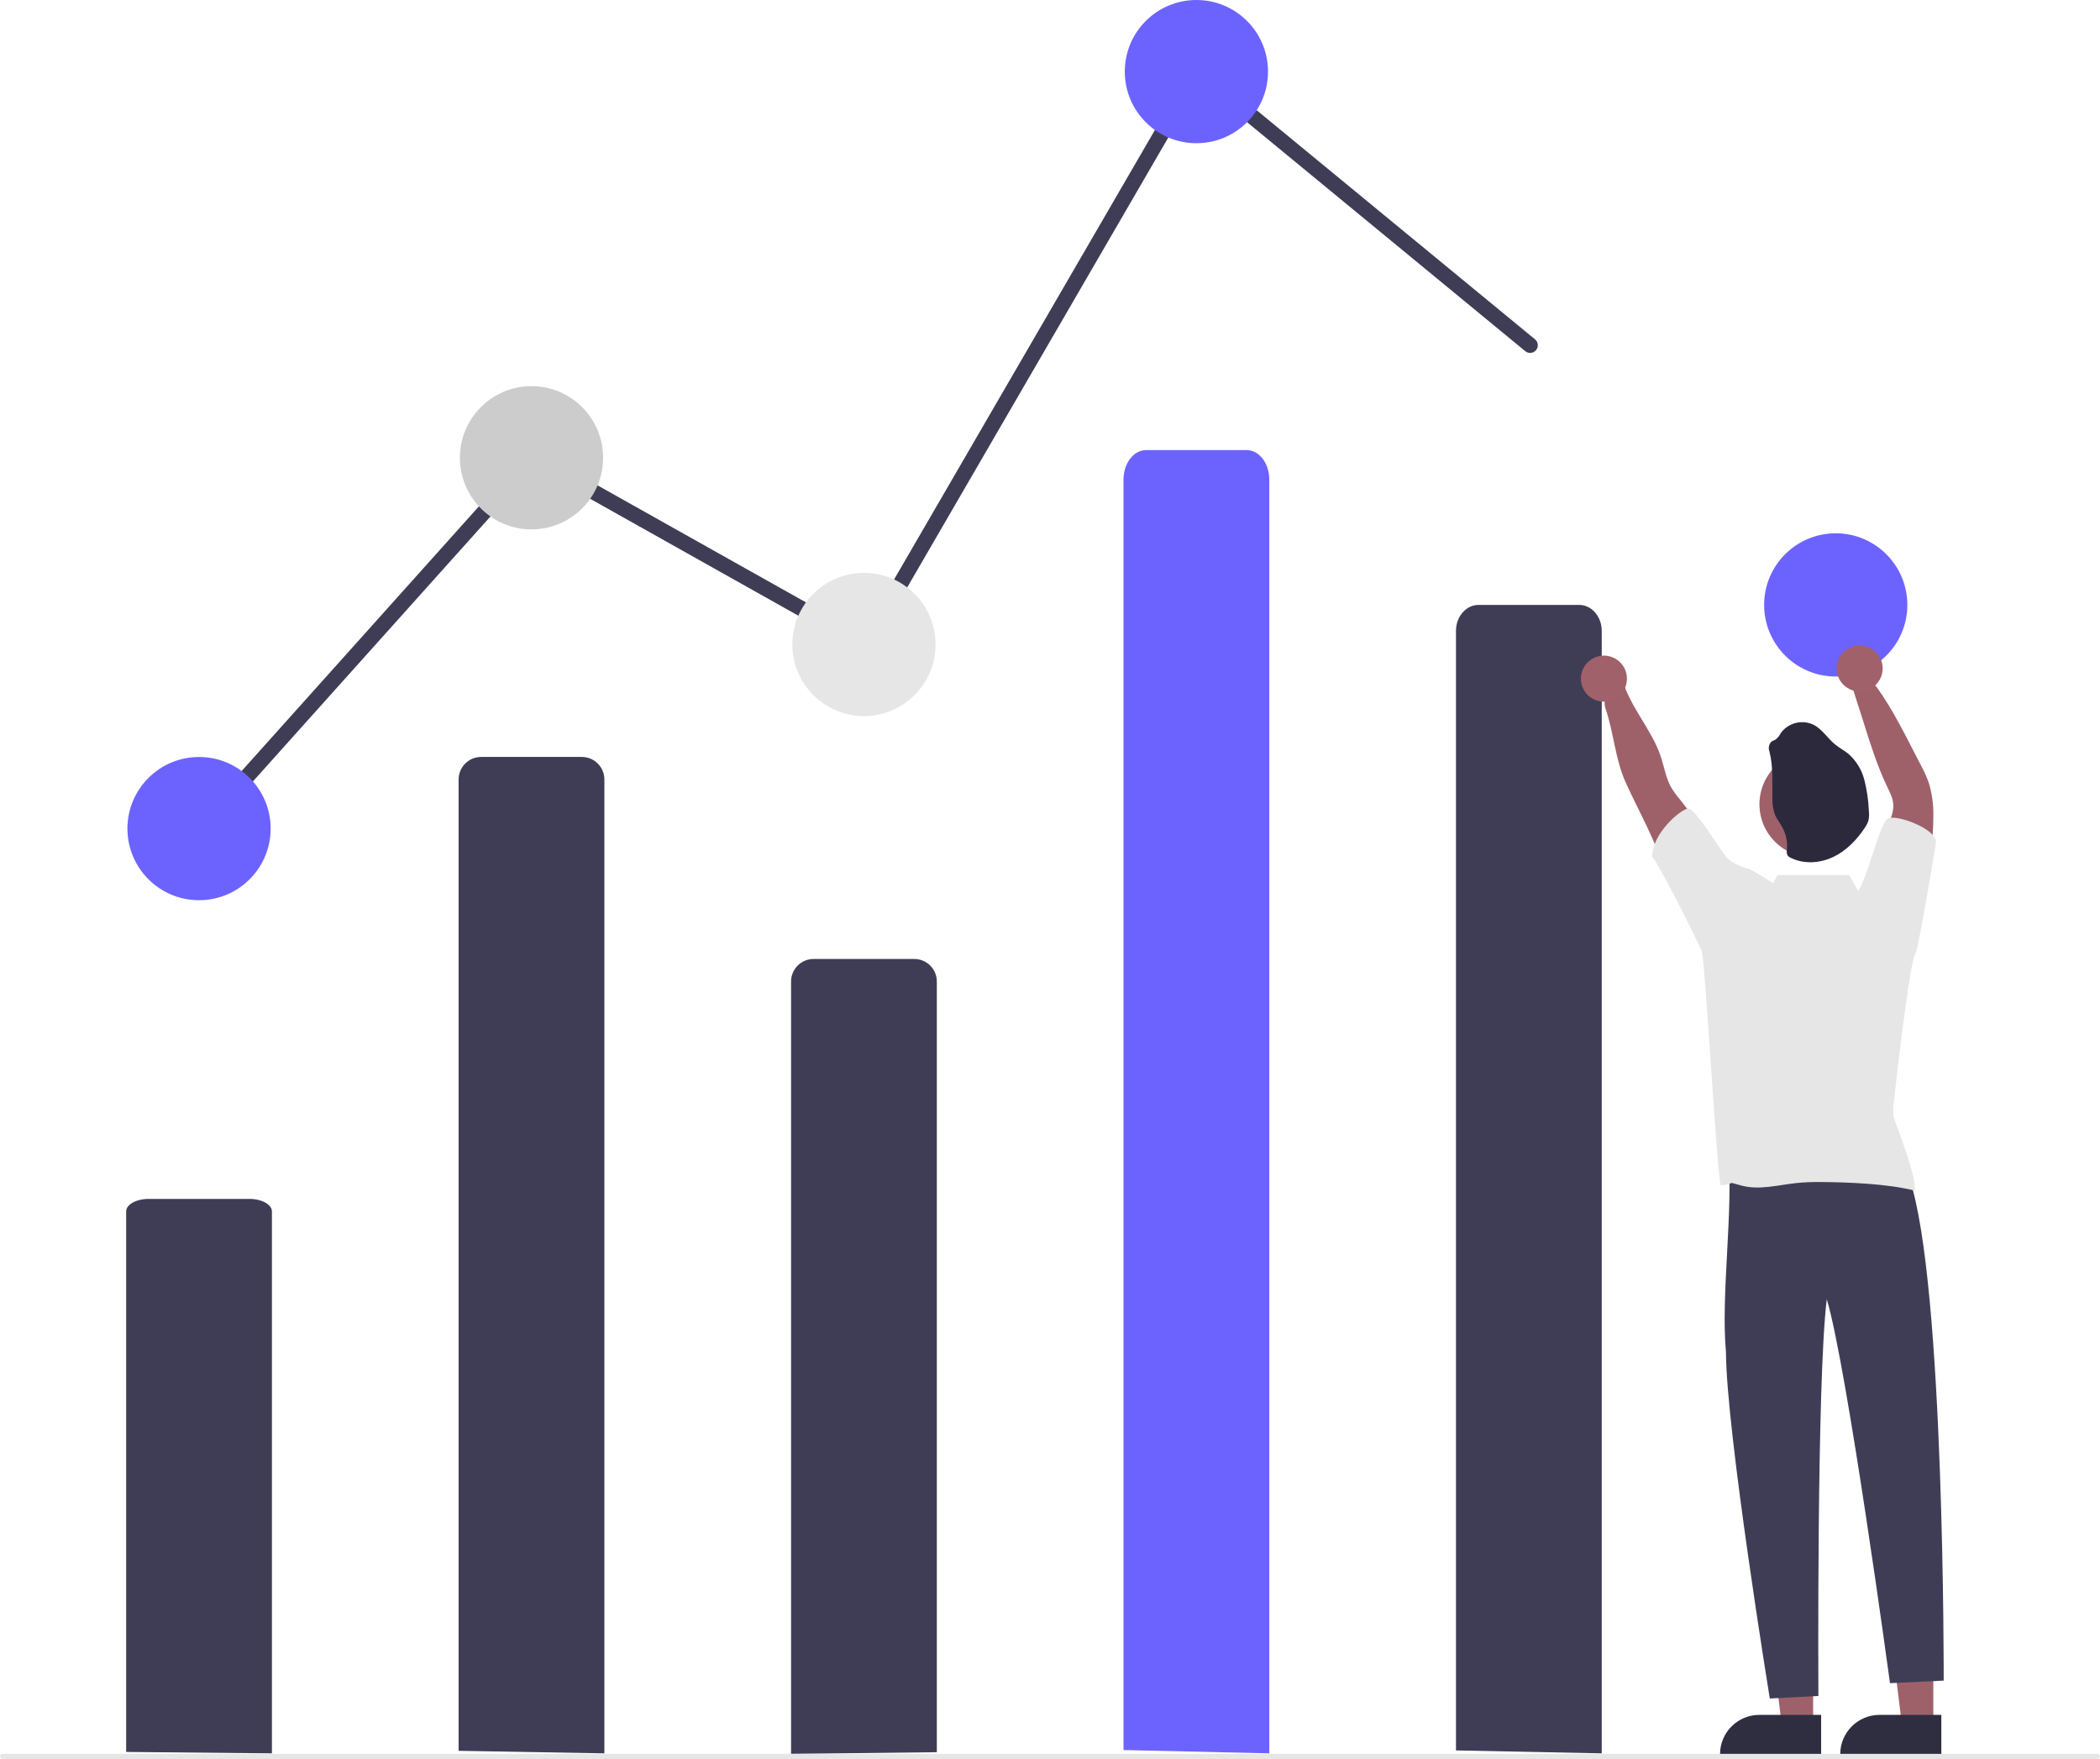
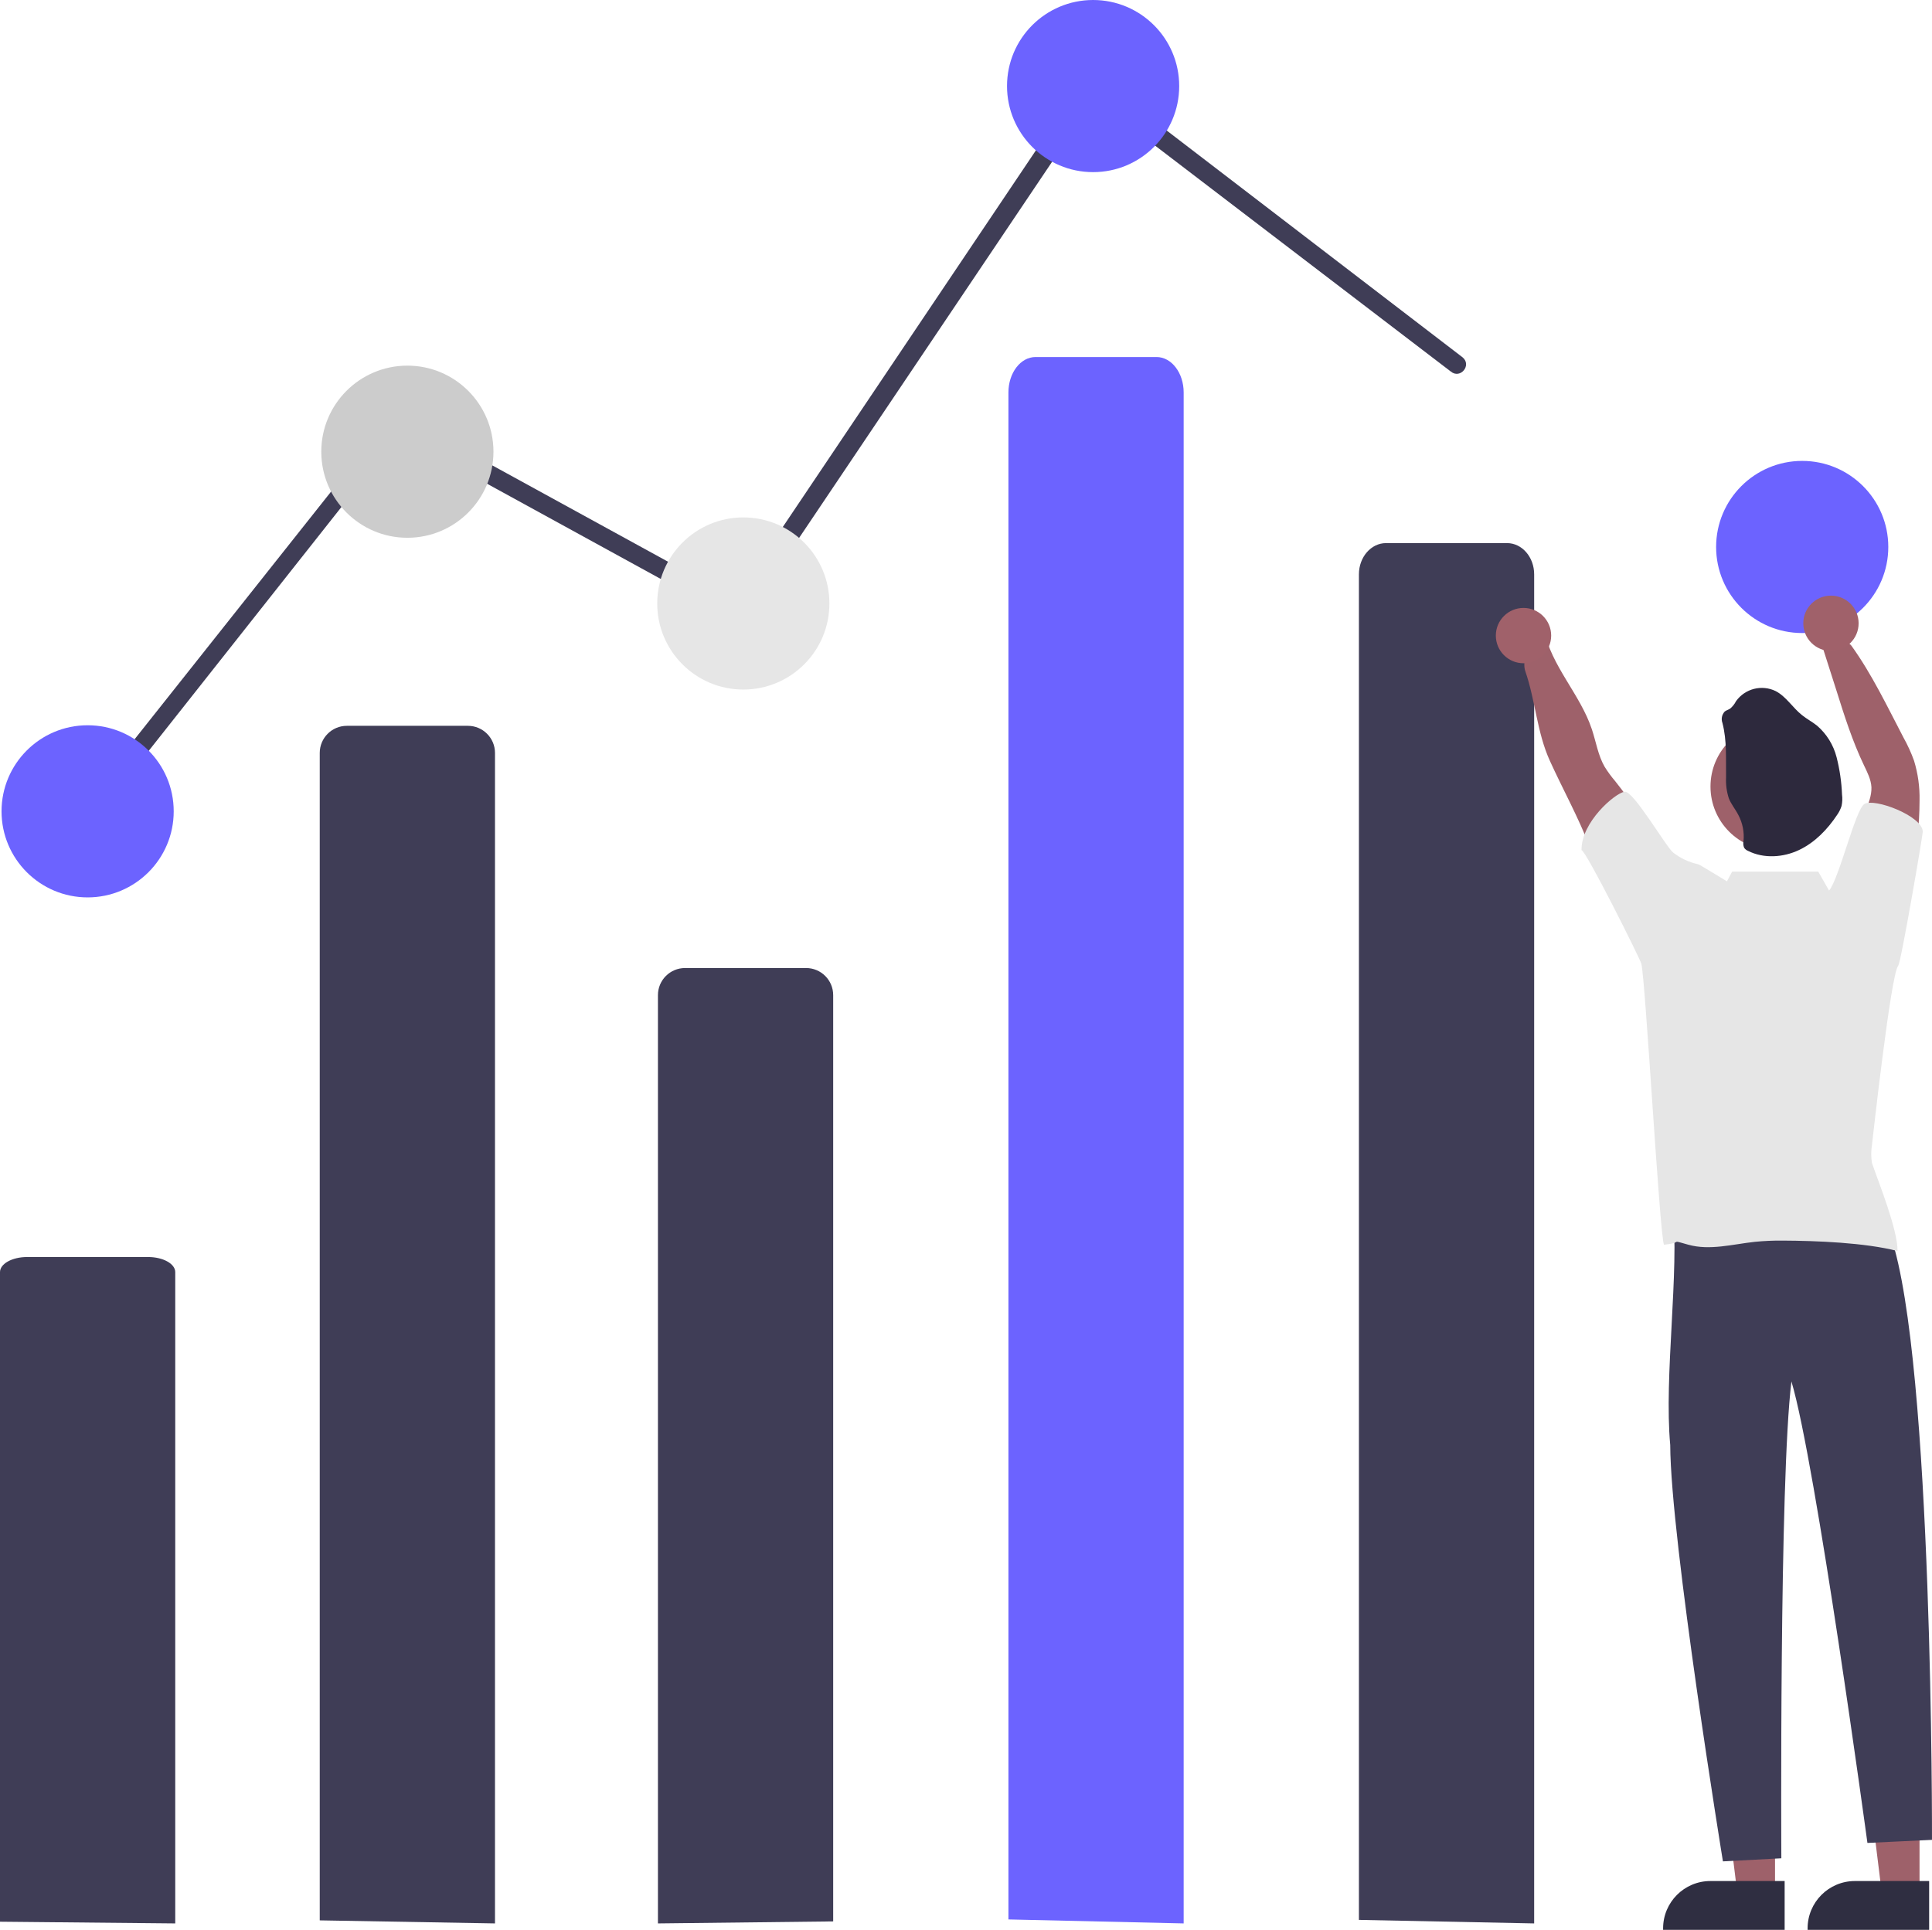
- <svg xmlns="http://www.w3.org/2000/svg" id="bb328e6d-602c-4acd-b0f5-b204c203e1c3" data-name="Layer 1" width="821.168" height="687.802" viewBox="0 0 821.168 687.802">
-   <polygon points="755.994 674.556 743.734 674.555 737.902 627.268 755.996 627.268 755.994 674.556" fill="#9e616a" />
-   <path d="M948.537,792.539l-39.531-.001v-.5a15.387,15.387,0,0,1,15.386-15.386h.001l24.144.001Z" transform="translate(-189.416 -106.099)" fill="#2f2e41" />
-   <polygon points="708.994 674.556 696.734 674.555 690.902 627.268 708.996 627.268 708.994 674.556" fill="#9e616a" />
-   <path d="M901.537,792.539l-39.531-.001v-.5a15.387,15.387,0,0,1,15.386-15.386h.001l24.144.001Z" transform="translate(-189.416 -106.099)" fill="#2f2e41" />
-   <path id="ae5c11dc-7e77-468a-a39f-cc8da6ee1565" data-name="Path 1495" d="M368.748,790.71V410.9a8.82,8.82,0,0,1,8.82-8.82h39.36a8.82,8.82,0,0,1,8.82,8.82h0V791.7Z" transform="translate(-189.416 -106.099)" fill="#3f3d56" />
-   <path id="bc696f83-47b6-45c9-967f-bb64f1f3bee5" data-name="Path 1496" d="M498.748,791.9v-302a8.82,8.82,0,0,1,8.82-8.82h39.36a8.82,8.82,0,0,1,8.82,8.82h0V791.25Z" transform="translate(-189.416 -106.099)" fill="#3f3d56" />
-   <path d="M267.747,433.099a3,3,0,0,1-2.233-5.002l131.605-146.791L526.638,354.035,656.927,129.537,789.655,238.782a3,3,0,1,1-3.813,4.633L658.569,138.66,528.858,362.163,398.376,288.892,269.982,432.101A2.991,2.991,0,0,1,267.747,433.099Z" transform="translate(-189.416 -106.099)" fill="#3f3d56" />
-   <circle id="a1f8771a-4bf9-4603-9747-6ae739e4ad47" data-name="Ellipse 300" cx="77.832" cy="324" r="28" fill="#6c63ff" />
-   <circle id="ffdbdf53-78c2-412f-9ede-372406e5d245" data-name="Ellipse 301" cx="207.832" cy="179" r="28" fill="#ccc" />
-   <circle id="b7cff929-f00d-4f86-944c-e500b6ceb6ad" data-name="Ellipse 302" cx="337.832" cy="252" r="28" fill="#e6e6e6" />
-   <circle id="eabc0b76-6faa-4fa0-934c-daff28b491dd" data-name="Ellipse 303" cx="467.832" cy="28" r="28" fill="#6c63ff" />
-   <circle id="a7ca0488-8ee6-49e2-b245-2872b84c042e" data-name="Ellipse 304" cx="717.832" cy="236.535" r="28" fill="#6c63ff" />
-   <path id="b579ef19-595a-43de-9b6d-0ead8268ca48" data-name="Path 1507" d="M897.348,560.755c10.48,1.262,37.279-8.298,38.731,6.246,13.794,40.605,13.384,196.256,13.384,196.256l-21,1S911.683,640.583,903.748,614.125c-3.982,32.159-3.284,155.133-3.284,155.133l-19,1s-17.043-104.717-17.14-135.453c-2.071-22.514,3.009-55.876.835-77.64a83.218,83.218,0,0,0,32.19,3.59Z" transform="translate(-189.416 -106.099)" fill="#3f3d56" />
-   <path id="b3465432-03e0-48eb-8016-b04aa244e72c" data-name="Path 1513" d="M758.748,790.554V352.8c0-5.614,3.949-10.166,8.82-10.166h39.36c4.871,0,8.82,4.551,8.82,10.166V791.7Z" transform="translate(-189.416 -106.099)" fill="#3f3d56" />
-   <path id="ac7870c5-efcc-4c4b-b17f-07e0bff4d096" data-name="Path 1508" d="M861.698,442.955a130.657,130.657,0,0,0-15.31-24.17,38.322,38.322,0,0,1-3.4-4.64c-2.15-3.73-2.79-8.11-4.15-12.19-3.8-11.44-13.28-20.63-15.59-32.46-.84-4.3-7.936,8.198-6.07,13.53,3.33,9.65,3.76,19.87,8,29.19s9.22,18.26,12.88,27.79c2.08,5.41,3.74,11,6.79,16s7.81,9.19,13.56,9.94a33.45,33.45,0,0,1,1.63-10.68C861.288,451.325,863.508,446.685,861.698,442.955Z" transform="translate(-189.416 -106.099)" fill="#9e616a" />
-   <path id="be4b35b3-6955-40b7-9549-45fdba6a2930" data-name="Path 1509" d="M924.608,449.435a55.259,55.259,0,0,1,3.25-20.78c.92-2.55,2-5.14,1.91-7.85-.13-2.52-1.33-4.83-2.42-7.11-3.76-7.85-6.4-16.17-9-24.47l-5-15.65c-1.63-1.195,7.89-1.61,9.92,1.2,6.64,9.22,11.67,19.81,16.93,29.88a50.577,50.577,0,0,1,3.42,7.49,41.186,41.186,0,0,1,1.8,12.94c0,8.19-1.08,16.35-2.2,24.47-.71,5.09-1.64,10.63-5.49,14C933.728,458.435,929.708,453.435,924.608,449.435Z" transform="translate(-189.416 -106.099)" fill="#9e616a" />
-   <circle id="a7d383a2-21d6-4551-be8a-8c82a5e576cb" data-name="Ellipse 307" cx="708.752" cy="314.484" r="20.75" fill="#9e616a" />
-   <path id="fb091cb1-8ad4-4d57-b74d-c940c723d6bf" data-name="Path 1512" d="M881.3,399.881a3.602,3.602,0,0,1,.76-3.723c.518-.408,1.206-.561,1.762-.95a7.602,7.602,0,0,0,1.9-2.403,10.315,10.315,0,0,1,12.909-3.277c3.429,1.795,5.5,5.389,8.549,7.808,1.548,1.254,3.344,2.184,4.902,3.438a20.146,20.146,0,0,1,6.355,10.278,58.31,58.31,0,0,1,1.762,12.125,10.905,10.905,0,0,1-.142,3.686,10.317,10.317,0,0,1-1.396,2.85c-3.135,4.749-7.266,9.062-12.444,11.513s-11.475,2.85-16.581.285a2.85,2.85,0,0,1-1.273-1.017,3.658,3.658,0,0,1-.199-2.194,15.018,15.018,0,0,0-1.653-8.406c-.95-1.9-2.375-3.534-3.135-5.5a19.16,19.16,0,0,1-.893-6.82C882.392,411.593,882.798,405.638,881.3,399.881Z" transform="translate(-189.416 -106.099)" fill="#2d293d" />
-   <path id="ef6ae9ea-be37-4bc6-b1be-067860dc7e9d" data-name="Path 1514" d="M238.747,791.149V579.808c0-2.71,3.949-4.908,8.82-4.908h39.36c4.871,0,8.82,2.2,8.82,4.908V791.7Z" transform="translate(-189.416 -106.099)" fill="#3f3d56" />
-   <path id="b4c810f7-8361-4f56-9780-d97c96bbbba4" data-name="Path 944" d="M1009.585,793.901H190.416a1,1,0,1,1,0-2h819.168a1,1,0,0,1,0,2Z" transform="translate(-189.416 -106.099)" fill="#e6e6e6" />
-   <path id="b32730d1-ac43-40b1-a176-73e18bf362e5" data-name="Path 1515" d="M628.747,790.405V293.635c0-6.371,3.949-11.536,8.82-11.536h39.36c4.871,0,8.82,5.165,8.82,11.536V791.7Z" transform="translate(-189.416 -106.099)" fill="#6c63ff" />
-   <circle cx="627.182" cy="265.366" r="9" fill="#a0616a" />
-   <circle cx="727.182" cy="261.366" r="9" fill="#a0616a" />
-   <path d="M938.468,478.875c.878-.804,8.038-42.674,7.996-43.617-.111-5.158-15.85-11.05-19-9-2.972,1.934-8.147,24.124-11.477,28.165l-3.523-6.165h-28l-1.697,3.152c-3.674-2.213-6.979-4.254-8.158-4.929a5.3,5.3,0,0,0-1.311-.645,20.311,20.311,0,0,1-8-3.76c-2.3-1.77-12.974-20.307-15.834-19.817-3.23.54-14.125,9.96-14,19,1.372-.029,19.214,35.648,19.464,36.977,1.37,5.62,5.894,87.58,7.354,91.4,6.726-.65,1.416-1.81,7.926,0,7.01,1.95,14.41-.16,21.64-.94a83.114,83.114,0,0,1,9.06-.4c11,.05,26.7.66,37.35,3.39.06-6.98-6.07-22.08-8.34-28.67a19.248,19.248,0,0,1,.03-5.94C930.238,534.665,936.094,481.54,938.468,478.875Z" transform="translate(-189.416 -106.099)" fill="#e6e6e6" />
+ <svg xmlns="http://www.w3.org/2000/svg" id="bb328e6d-602c-4acd-b0f5-b204c203e1c3" data-name="Layer 1" width="628.402" height="627.855" viewBox="0 0 628.402 627.855" version="1.1">
+   <defs id="defs110" />
+   <g id="layer1" transform="translate(-17.33101,-60.04552)">
+     <path id="ae5c11dc-7e77-468a-a39f-cc8da6ee1565" data-name="Path 1495" d="m 121.332,684.811 v -379.81 a 8.82,8.82 0 0 1 8.82,-8.82 h 39.36 a 8.82,8.82 0 0 1 8.82,8.82 v 0 380.8 z" fill="#3f3d56" />
+     <path id="bc696f83-47b6-45c9-967f-bb64f1f3bee5" data-name="Path 1496" d="m 231.332,685.801 v -302 a 8.82,8.82 0 0 1 8.82,-8.82 h 39.36 a 8.82,8.82 0 0 1 8.82,8.82 v 0 301.35 z" fill="#3f3d56" />
+     <path id="b3465432-03e0-48eb-8016-b04aa244e72c" data-name="Path 1513" d="M 459.332,684.655 V 246.901 c 0,-5.614 3.949,-10.166 8.82,-10.166 h 39.36 c 4.871,0 8.82,4.551 8.82,10.166 v 438.9 z" fill="#3f3d56" />
+     <path id="ef6ae9ea-be37-4bc6-b1be-067860dc7e9d" data-name="Path 1514" d="M 17.331,685.25 V 473.909 c 0,-2.71 3.949,-4.908 8.82,-4.908 h 39.36 c 4.871,0 8.82,2.2 8.82,4.908 v 211.892 z" fill="#3f3d56" />
+     <path id="b32730d1-ac43-40b1-a176-73e18bf362e5" data-name="Path 1515" d="m 345.331,684.506 v -496.77 c 0,-6.371 3.949,-11.536 8.82,-11.536 h 39.36 c 4.871,0 8.82,5.165 8.82,11.536 v 498.065 z" fill="#6c63ff" />
+   </g>
+   <g id="layer2" transform="translate(-17.33101,-60.04552)">
+     <path d="m 46.331,327 c -2.594,-5.7e-4 -3.965,-3.071 -2.233,-5.002 L 145.627,194.005 256.347,254.703 371.597,83.173 493.046,176.295 c 3.093,2.542 -0.72,7.174 -3.813,4.633 L 373.24,92.296 258.567,262.831 146.883,201.591 48.566,326.002 c -0.569,0.636 -1.382,0.999 -2.235,0.998 z" fill="#3f3d56" id="path85" />
+     <circle id="a1f8771a-4bf9-4603-9747-6ae739e4ad47" data-name="Ellipse 300" cx="45.832" cy="324" r="28" fill="#6c63ff" />
+     <circle id="ffdbdf53-78c2-412f-9ede-372406e5d245" data-name="Ellipse 301" cx="149.832" cy="207" r="28" fill="#cccccc" />
+     <circle id="b7cff929-f00d-4f86-944c-e500b6ceb6ad" data-name="Ellipse 302" cx="259.102" cy="256.381" r="28" fill="#e6e6e6" />
+     <circle id="eabc0b76-6faa-4fa0-934c-daff28b491dd" data-name="Ellipse 303" cx="372.876" cy="88.046" r="28" fill="#6c63ff" />
+   </g>
+   <g id="layer3" transform="translate(-17.33101,-60.04552)">
+     <polygon points="755.994,674.556 743.734,674.555 737.902,627.268 755.996,627.268 " fill="#9e616a" id="polygon75" transform="translate(-114.3166,1.460301)" />
+     <path d="m 644.804,687.9 -39.531,-10e-4 v -0.5 a 15.387,15.387 0 0 1 15.386,-15.386 h 10e-4 l 24.144,10e-4 z" fill="#2f2e41" id="path77" />
+     <polygon points="708.994,674.556 696.734,674.555 690.902,627.268 708.996,627.268 " fill="#9e616a" id="polygon79" transform="translate(-114.3166,1.460301)" />
+     <path d="m 597.804,687.9 -39.531,-10e-4 v -0.5 a 15.387,15.387 0 0 1 15.386,-15.386 h 10e-4 l 24.144,10e-4 z" fill="#2f2e41" id="path81" />
+     <circle id="a7ca0488-8ee6-49e2-b245-2872b84c042e" data-name="Ellipse 304" cx="603.515" cy="237.995" r="28" fill="#6c63ff" />
+     <path id="b579ef19-595a-43de-9b6d-0ead8268ca48" data-name="Path 1507" d="m 593.615,456.116 c 10.48,1.262 37.279,-8.298 38.731,6.246 13.794,40.605 13.384,196.256 13.384,196.256 l -21,1 c 0,0 -16.781,-123.674 -24.716,-150.133 -3.982,32.159 -3.284,155.133 -3.284,155.133 l -19,1 c 0,0 -17.043,-104.717 -17.14,-135.453 -2.071,-22.514 3.009,-55.876 0.835,-77.64 a 83.218,83.218 0 0 0 32.19,3.59 z" fill="#3f3d56" />
+     <path id="ac7870c5-efcc-4c4b-b17f-07e0bff4d096" data-name="Path 1508" d="m 557.965,338.316 a 130.657,130.657 0 0 0 -15.31,-24.17 38.322,38.322 0 0 1 -3.4,-4.64 c -2.15,-3.73 -2.79,-8.11 -4.15,-12.19 -3.8,-11.44 -13.28,-20.63 -15.59,-32.46 -0.84,-4.3 -7.936,8.198 -6.07,13.53 3.33,9.65 3.76,19.87 8,29.19 4.24,9.32 9.22,18.26 12.88,27.79 2.08,5.41 3.74,11 6.79,16 3.05,5 7.81,9.19 13.56,9.94 a 33.45,33.45 0 0 1 1.63,-10.68 c 1.25,-3.94 3.47,-8.58 1.66,-12.31 z" fill="#9e616a" />
+     <path id="be4b35b3-6955-40b7-9549-45fdba6a2930" data-name="Path 1509" d="m 620.875,344.796 a 55.259,55.259 0 0 1 3.25,-20.78 c 0.92,-2.55 2,-5.14 1.91,-7.85 -0.13,-2.52 -1.33,-4.83 -2.42,-7.11 -3.76,-7.85 -6.4,-16.17 -9,-24.47 l -5,-15.65 c -1.63,-1.195 7.89,-1.61 9.92,1.2 6.64,9.22 11.67,19.81 16.93,29.88 a 50.577,50.577 0 0 1 3.42,7.49 41.186,41.186 0 0 1 1.8,12.94 c 0,8.19 -1.08,16.35 -2.2,24.47 -0.71,5.09 -1.64,10.63 -5.49,14 -4,-5.12 -8.02,-10.12 -13.12,-14.12 z" fill="#9e616a" />
+     <circle id="a7d383a2-21d6-4551-be8a-8c82a5e576cb" data-name="Ellipse 307" cx="594.435" cy="315.944" r="20.75" fill="#9e616a" />
+     <path id="fb091cb1-8ad4-4d57-b74d-c940c723d6bf" data-name="Path 1512" d="m 577.567,295.242 a 3.602,3.602 0 0 1 0.76,-3.723 c 0.518,-0.408 1.206,-0.561 1.762,-0.95 a 7.602,7.602 0 0 0 1.9,-2.403 10.315,10.315 0 0 1 12.909,-3.277 c 3.429,1.795 5.5,5.389 8.549,7.808 1.548,1.254 3.344,2.184 4.902,3.438 a 20.146,20.146 0 0 1 6.355,10.278 58.31,58.31 0 0 1 1.762,12.125 10.905,10.905 0 0 1 -0.142,3.686 10.317,10.317 0 0 1 -1.396,2.85 c -3.135,4.749 -7.266,9.062 -12.444,11.513 -5.177,2.451 -11.475,2.85 -16.581,0.285 a 2.85,2.85 0 0 1 -1.273,-1.017 3.658,3.658 0 0 1 -0.199,-2.194 15.018,15.018 0 0 0 -1.653,-8.406 c -0.95,-1.9 -2.375,-3.534 -3.135,-5.5 a 19.16,19.16 0 0 1 -0.893,-6.82 c -0.09,-5.981 0.316,-11.937 -1.182,-17.694 z" fill="#2d293d" />
+     <circle cx="512.866" cy="266.826" r="9" fill="#a0616a" id="circle101" />
+     <circle cx="612.866" cy="262.826" r="9" fill="#a0616a" id="circle103" />
+     <path d="m 634.736,374.236 c 0.878,-0.804 8.038,-42.674 7.996,-43.617 -0.111,-5.158 -15.85,-11.05 -19,-9 -2.972,1.934 -8.147,24.124 -11.477,28.165 l -3.523,-6.165 h -28 l -1.697,3.152 c -3.674,-2.213 -6.979,-4.254 -8.158,-4.929 a 5.3,5.3 0 0 0 -1.311,-0.645 20.311,20.311 0 0 1 -8,-3.76 c -2.3,-1.77 -12.974,-20.307 -15.834,-19.817 -3.23,0.54 -14.125,9.96 -14,19 1.372,-0.029 19.214,35.648 19.464,36.977 1.37,5.62 5.894,87.58 7.354,91.4 6.726,-0.65 1.416,-1.81 7.926,0 7.01,1.95 14.41,-0.16 21.64,-0.94 a 83.114,83.114 0 0 1 9.06,-0.4 c 11,0.05 26.7,0.66 37.35,3.39 0.06,-6.98 -6.07,-22.08 -8.34,-28.67 a 19.248,19.248 0 0 1 0.03,-5.94 c 0.29,-2.41 6.146,-55.535 8.52,-58.2 z" fill="#e6e6e6" id="path105" />
+   </g>
</svg>
